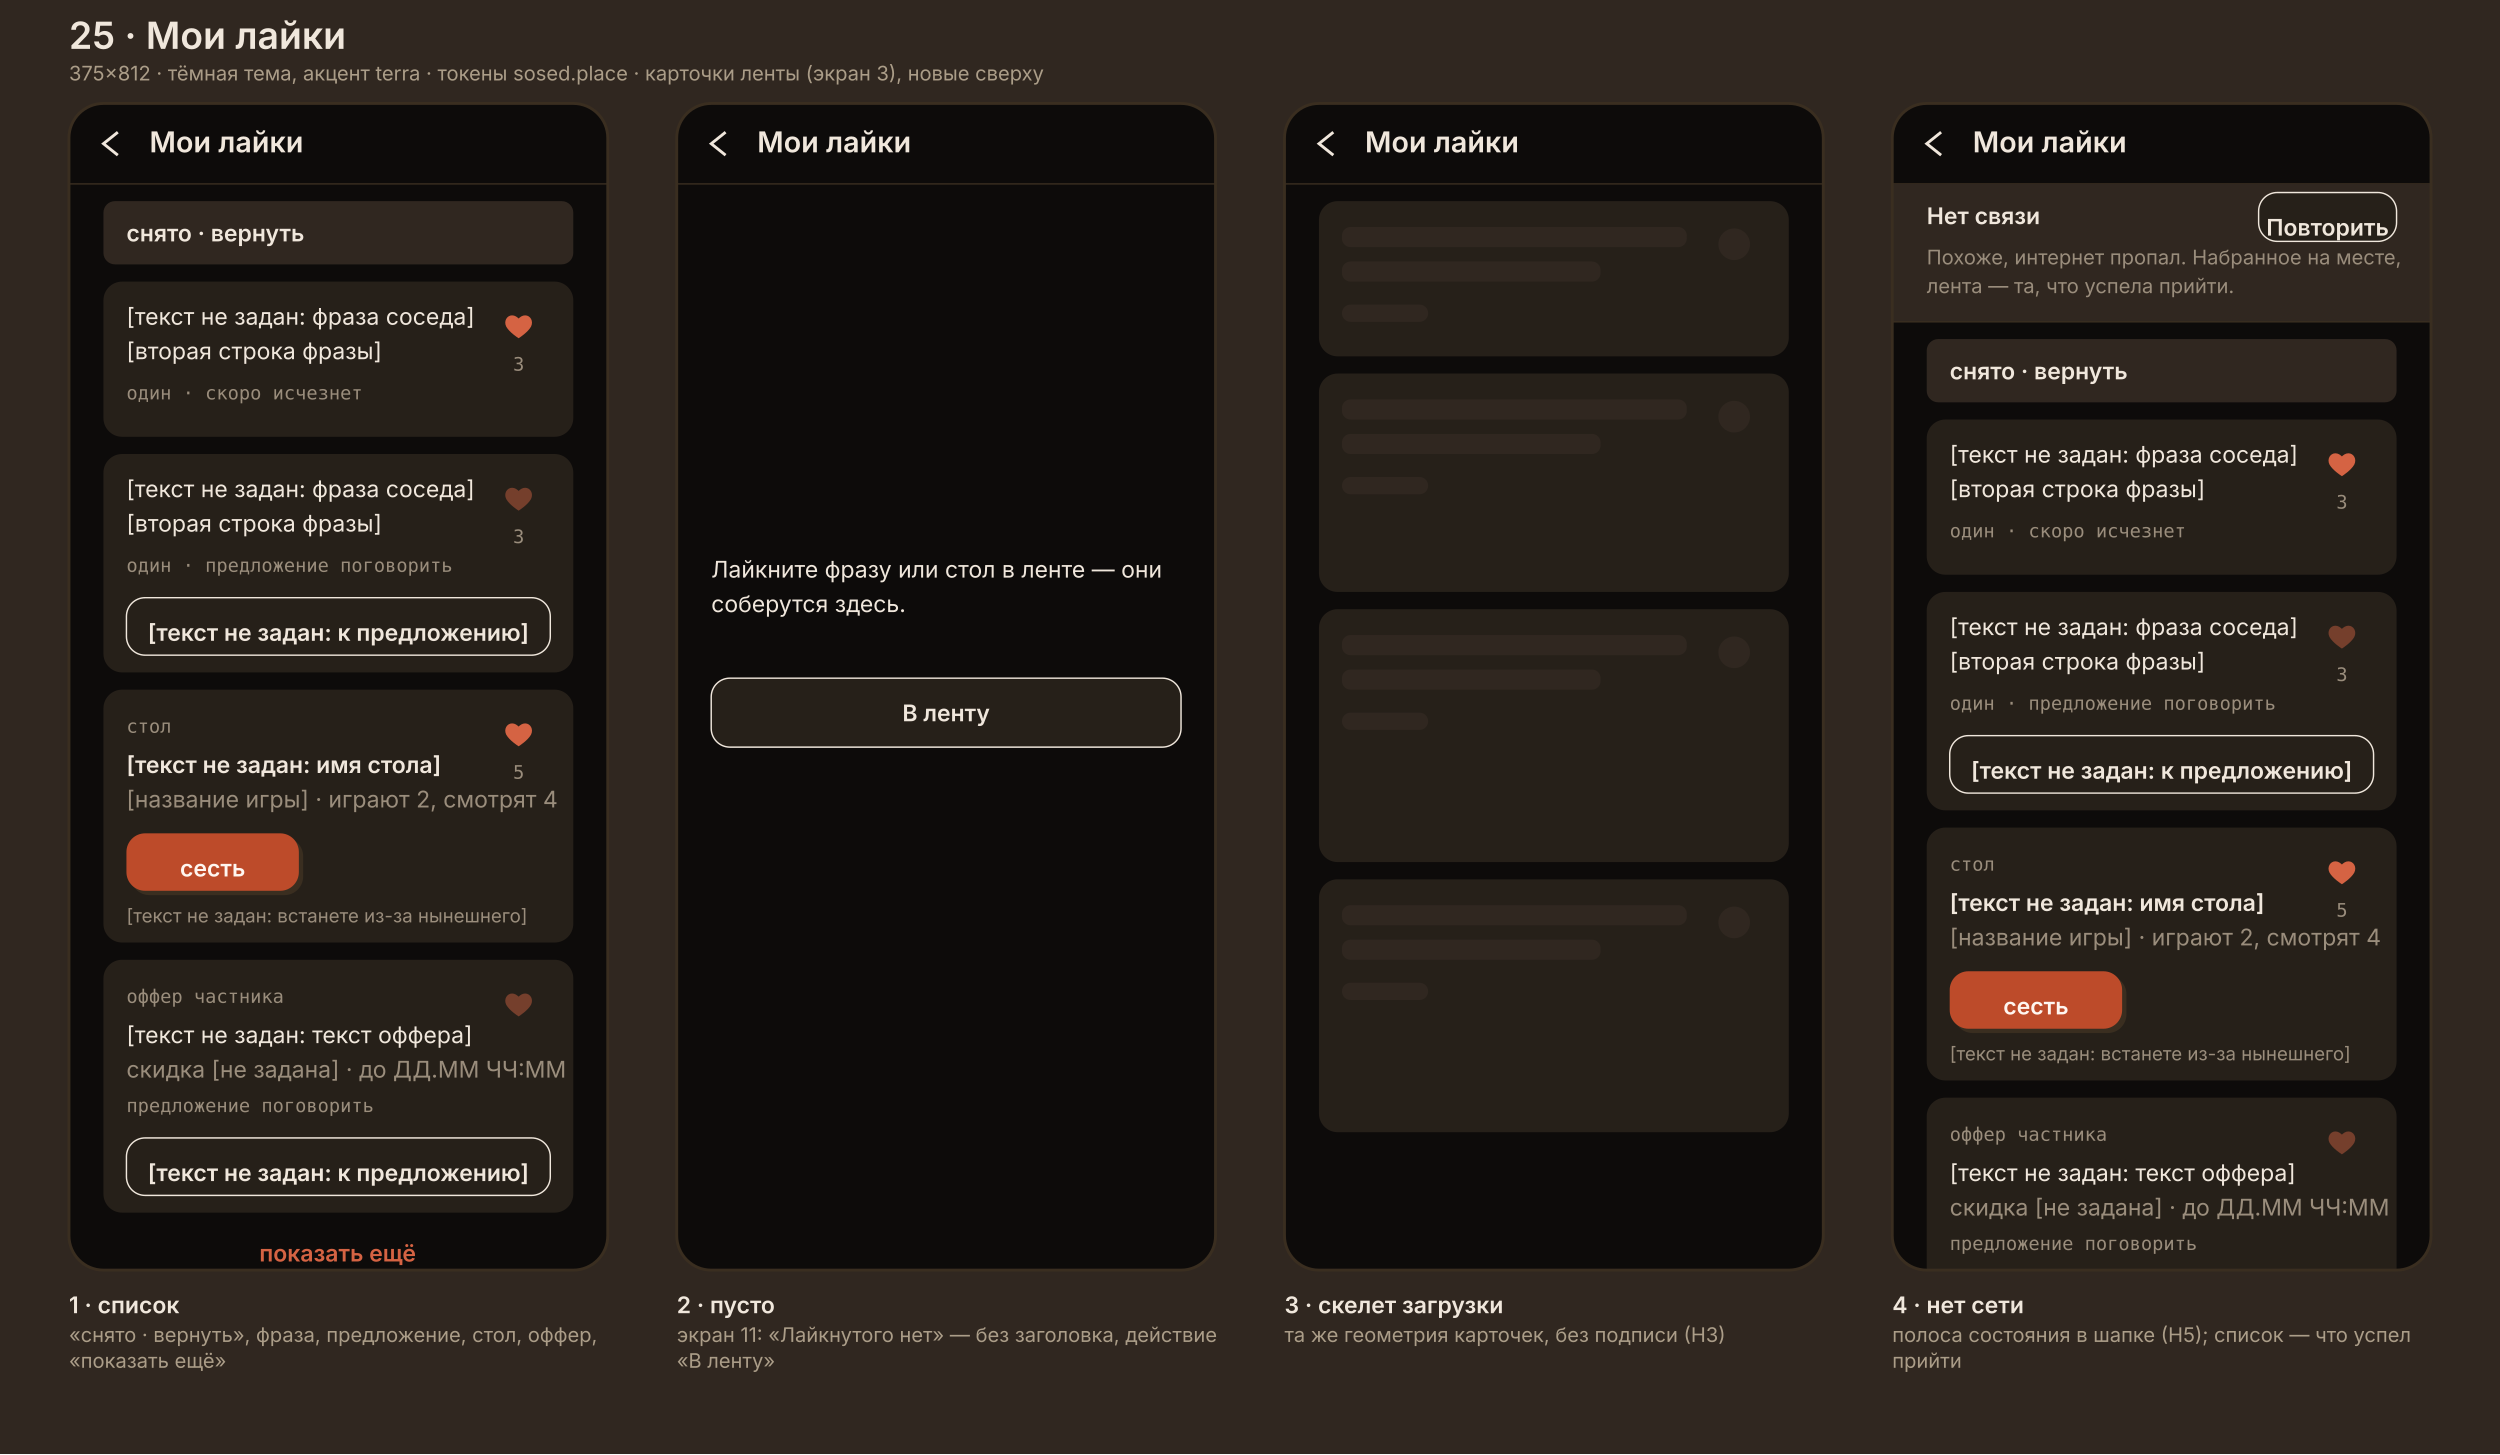
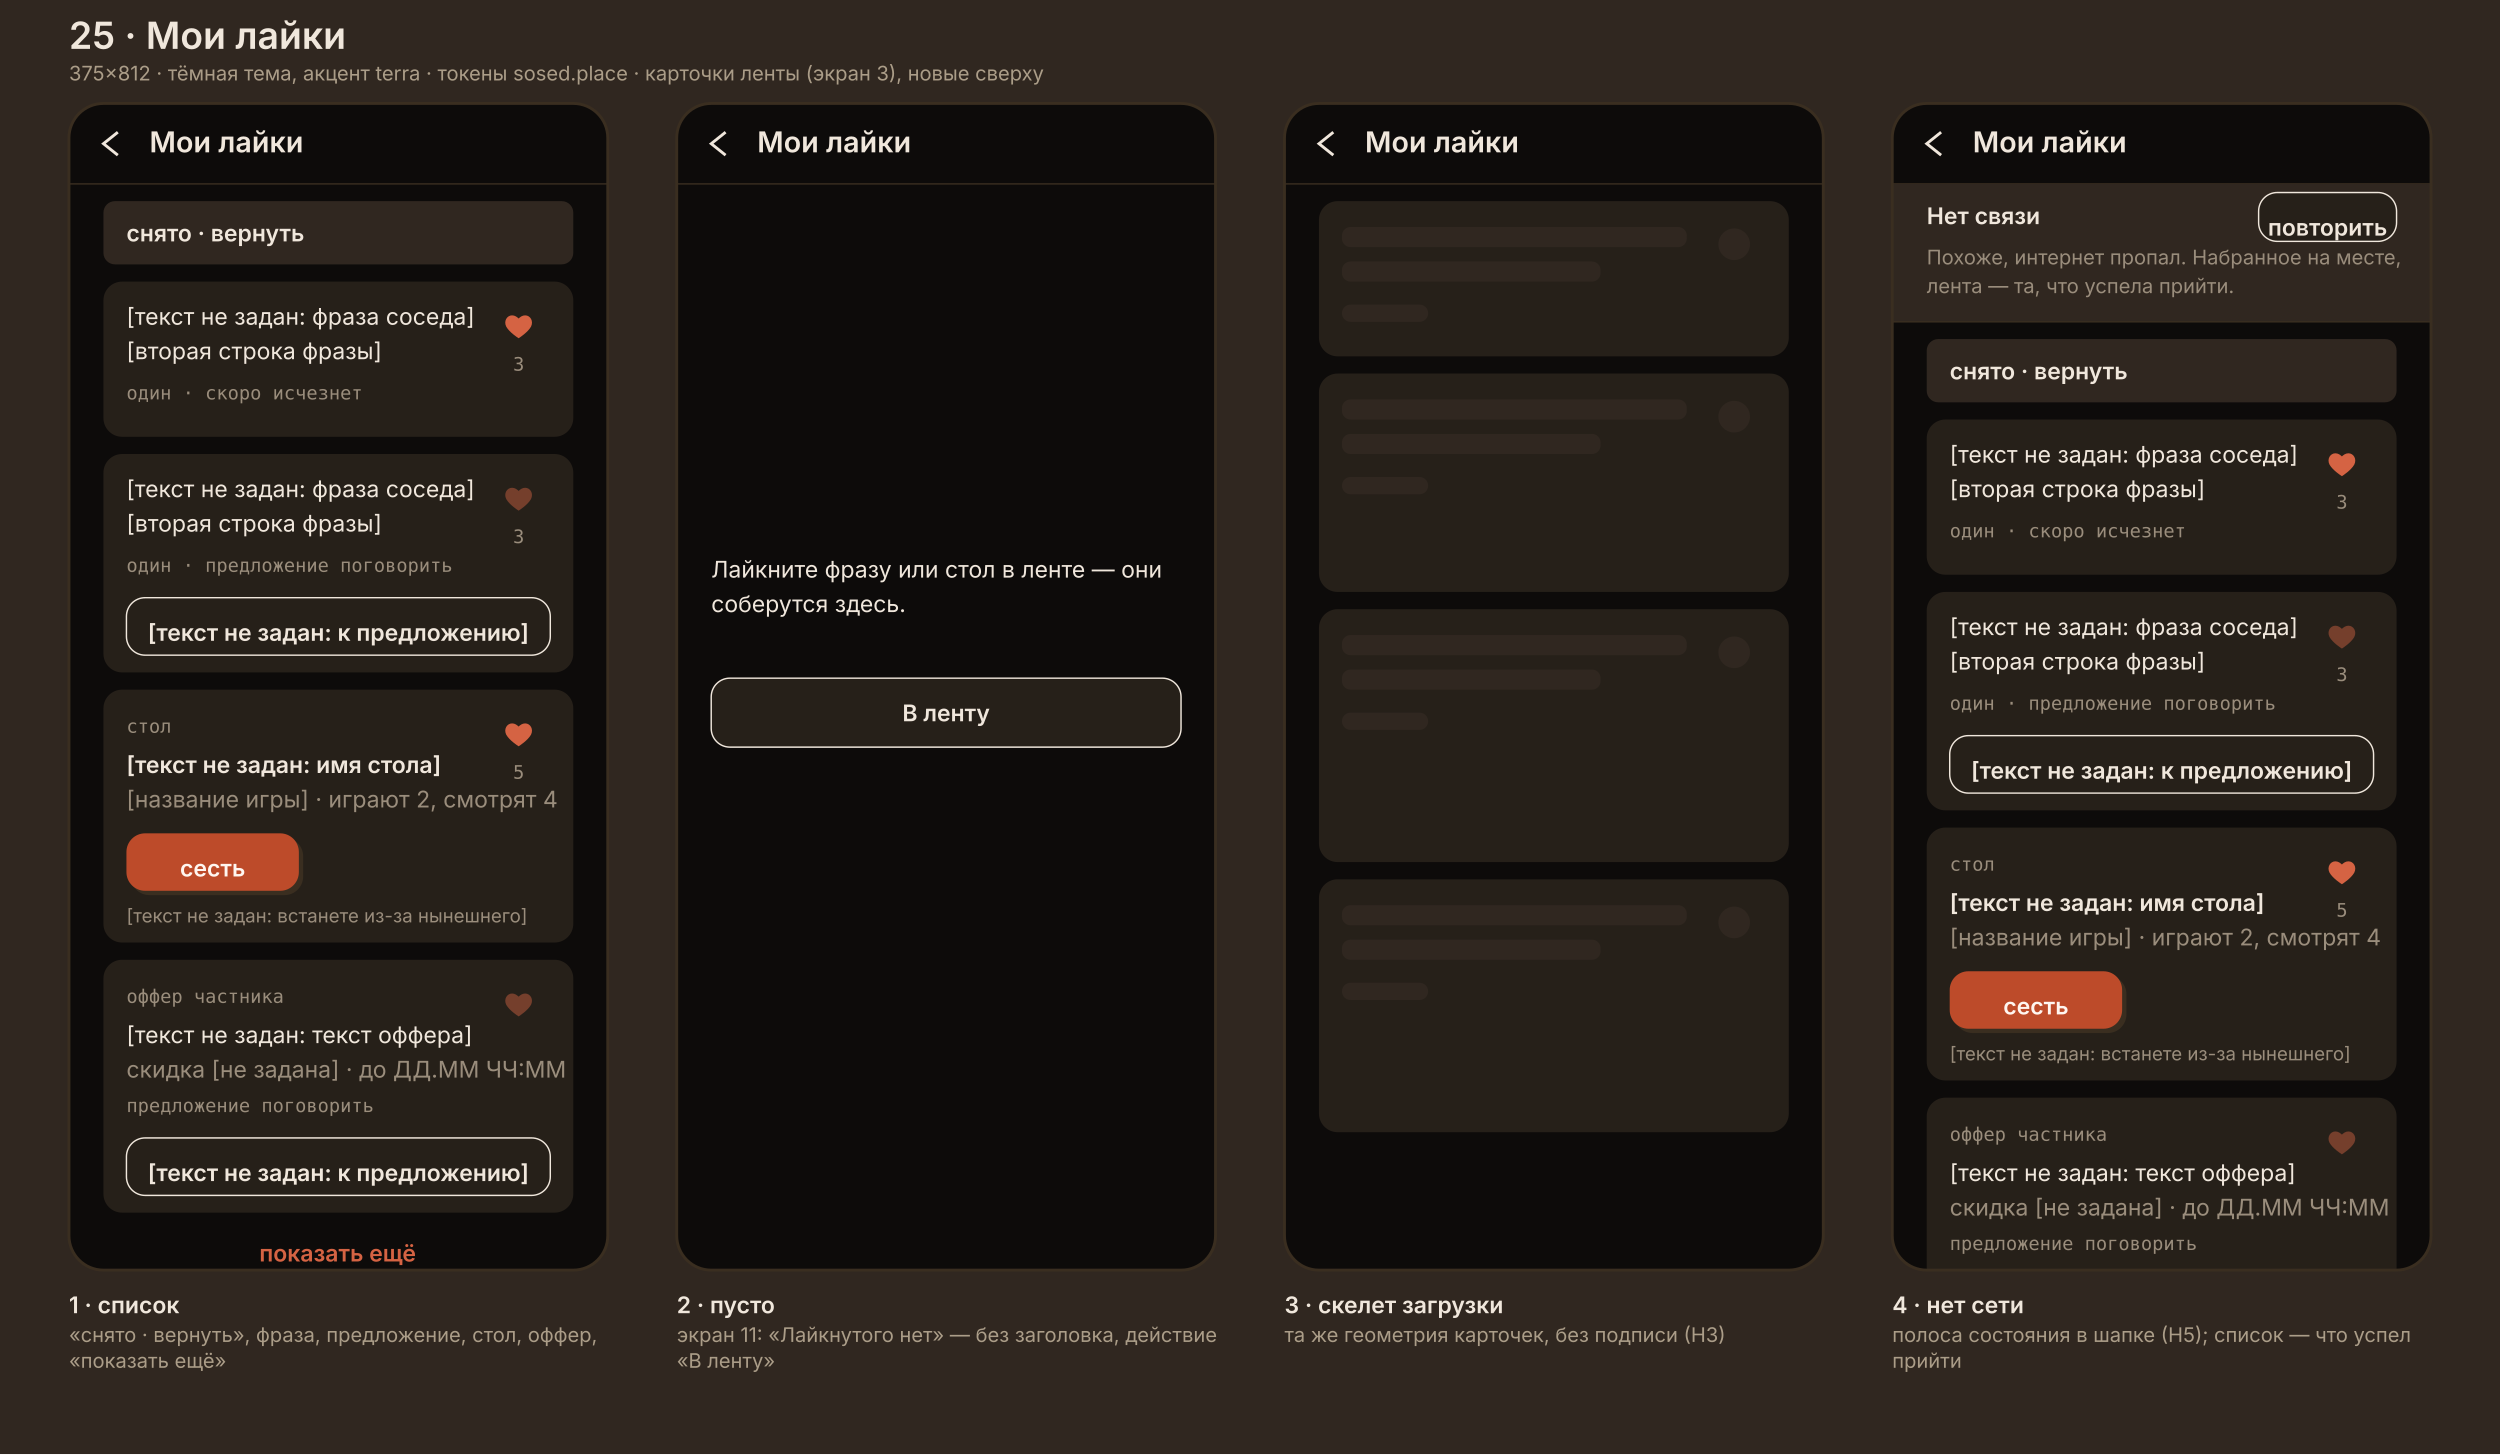
<svg xmlns="http://www.w3.org/2000/svg" width="1740" height="1012" viewBox="0 0 1740 1012">
  <style>
    @font-face { font-family: "Golos Text"; font-weight: 400 600;
      src: url(/fonts/q5uCsoe9Lv5t7Meb31EcExN8hA.woff2) format("woff2"); }
    @font-face { font-family: "JetBrains Mono"; font-weight: 400;
      src: url(/fonts/tDbv2o-flEEny0FZhsfKu5WU4zr3E_BX0PnT8RD8yKwBNntkaToggR7BYRbKPxDcwg.woff2) format("woff2"); }
    text { font-family: "Golos Text", Inter, system-ui, sans-serif; }
    .t    { font-size: 16px; font-weight: 400; fill: #f0e7dc; }
    .tb   { font-size: 16px; font-weight: 600; fill: #f0e7dc; }
    .h    { font-size: 20px; font-weight: 600; fill: #f0e7dc; }
    .m    { font-size: 16px; font-weight: 400; fill: #9a8d7c; }
    .mb   { font-size: 16px; font-weight: 600; fill: #9a8d7c; }
    .err  { font-size: 16px; font-weight: 400; fill: #ef7a6a; }
    .acc  { font-size: 16px; font-weight: 600; fill: #d56343; }
    .code { font-family: "JetBrains Mono", ui-monospace, monospace; font-size: 26px; fill: #f0e7dc; letter-spacing: 1px; }
    .mono { font-family: "JetBrains Mono", ui-monospace, monospace; font-size: 13px; fill: #9a8d7c; }
    .cap  { font-size: 16px; font-weight: 600; fill: #f0e7dc; }
    .capm { font-size: 14px; font-weight: 400; fill: #ab9d88; }
    .sheet { font-size: 26px; font-weight: 600; fill: #f0e7dc; }
    .sheetm { font-size: 14px; font-weight: 400; fill: #ab9d88; }
</style>
  <rect width="1740" height="1012" style="fill:#302720" />
  <text x="48" y="34" class="sheet">25 · Мои лайки</text>
  <text x="48" y="56" class="sheetm">375×812 · тёмная тема, акцент terra · токены sosed.place · карточки ленты (экран 3), новые сверху</text>
  <g transform="translate(48,72)">
    <clipPath id="c0">
      <rect width="375" height="812" rx="24" />
    </clipPath>
    <g clip-path="url(#c0)">
      <rect x="0" y="0" width="375" height="812" rx="0" style="fill:#0d0b0a;" />
      <rect x="0" y="0" width="375" height="56" rx="0" style="fill:#0d0b0a;" />
      <line x1="0" y1="56" x2="375" y2="56" style="stroke:#3a2e20;stroke-width:1" />
      <path d="M34 20 L24 28 L34 36" style="fill:none;stroke:#f0e7dc;stroke-width:2" />
      <text x="56" y="34" class="h">Мои лайки</text>
      <rect x="24" y="68" width="327" height="44" rx="8" style="fill:#302720;" />
      <text x="40" y="96" class="tb">снято · вернуть</text>
      <rect x="24" y="124" width="327" height="108" rx="13" style="fill:#262019;" />
      <text x="40" y="154" class="t">[текст не задан: фраза соседа]</text>
      <text x="40" y="178" class="t">[вторая строка фразы]</text>
      <text x="40" y="206" class="mono">один · скоро исчезнет</text>
      <path transform="translate(303,145) scale(0.83)" d="M12 21s-7-4.5-9.5-9C.5 8 3 4 6.5 4c2 0 3.5 1 5.5 3 2-2 3.5-3 5.5-3C21 4 23.5 8 21.5 12 19 16.5 12 21 12 21z" style="fill:#d56343;stroke:#d56343;stroke-width:2" />
      <text x="313" y="186" class="mono" text-anchor="middle">3</text>
      <rect x="24" y="244" width="327" height="152" rx="13" style="fill:#262019;" />
      <text x="40" y="274" class="t">[текст не задан: фраза соседа]</text>
      <text x="40" y="298" class="t">[вторая строка фразы]</text>
      <text x="40" y="326" class="mono">один · предложение поговорить</text>
      <path transform="translate(303,265) scale(0.83)" d="M12 21s-7-4.5-9.5-9C.5 8 3 4 6.5 4c2 0 3.5 1 5.5 3 2-2 3.5-3 5.5-3C21 4 23.5 8 21.5 12 19 16.5 12 21 12 21z" style="fill:#d56343;stroke:#d56343;stroke-width:2" opacity="0.45" />
      <text x="313" y="306" class="mono" text-anchor="middle">3</text>
      <rect x="40" y="344" width="295" height="40" rx="13" style="fill:#262019;stroke:#f0e7dc;stroke-width:1;" />
      <text x="187.5" y="374" class="tb" text-anchor="middle">[текст не задан: к предложению]</text>
      <rect x="24" y="408" width="327" height="176" rx="13" style="fill:#262019;" />
      <text x="40" y="438" class="mono">стол</text>
      <text x="40" y="466" class="tb">[текст не задан: имя стола]</text>
      <text x="40" y="490" class="m">[название игры] · играют 2, смотрят 4</text>
      <path transform="translate(303,429) scale(0.83)" d="M12 21s-7-4.5-9.5-9C.5 8 3 4 6.5 4c2 0 3.5 1 5.5 3 2-2 3.5-3 5.5-3C21 4 23.5 8 21.5 12 19 16.5 12 21 12 21z" style="fill:#d56343;stroke:#d56343;stroke-width:2" />
      <text x="313" y="470" class="mono" text-anchor="middle">5</text>
      <rect x="43" y="511" width="120" height="40" rx="13" style="fill:#3a2e20;" />
      <rect x="40" y="508" width="120" height="40" rx="13" style="fill:#bd4b2a;" />
      <text x="100.0" y="538" class="tb" text-anchor="middle" style="fill:#fff6f0">сесть</text>
      <text x="40" y="570" class="m" style="font-size:13px">[текст не задан: встанете из-за нынешнего]</text>
      <rect x="24" y="596" width="327" height="176" rx="13" style="fill:#262019;" />
      <text x="40" y="626" class="mono">оффер частника</text>
      <text x="40" y="654" class="t">[текст не задан: текст оффера]</text>
      <text x="40" y="678" class="m">скидка [не задана] · до ДД.ММ ЧЧ:ММ</text>
      <text x="40" y="702" class="mono">предложение поговорить</text>
      <path transform="translate(303,617) scale(0.83)" d="M12 21s-7-4.5-9.5-9C.5 8 3 4 6.5 4c2 0 3.5 1 5.5 3 2-2 3.5-3 5.5-3C21 4 23.5 8 21.5 12 19 16.5 12 21 12 21z" style="fill:#d56343;stroke:#d56343;stroke-width:2" opacity="0.45" />
      <rect x="40" y="720" width="295" height="40" rx="13" style="fill:#262019;stroke:#f0e7dc;stroke-width:1;" />
      <text x="187.5" y="750" class="tb" text-anchor="middle">[текст не задан: к предложению]</text>
      <text x="187" y="806" class="acc" text-anchor="middle">показать ещё</text>
    </g>
    <rect width="375" height="812" rx="24" style="fill:none;stroke:#3a2e20;stroke-width:2" />
    <text x="0" y="842" class="cap">1 · список</text>
    <text x="0" y="862" class="capm">«снято · вернуть», фраза, предложение, стол, оффер,</text>
    <text x="0" y="880" class="capm">«показать ещё»</text>
  </g>
  <g transform="translate(471,72)">
    <clipPath id="c1">
      <rect width="375" height="812" rx="24" />
    </clipPath>
    <g clip-path="url(#c1)">
      <rect x="0" y="0" width="375" height="812" rx="0" style="fill:#0d0b0a;" />
      <rect x="0" y="0" width="375" height="56" rx="0" style="fill:#0d0b0a;" />
      <line x1="0" y1="56" x2="375" y2="56" style="stroke:#3a2e20;stroke-width:1" />
      <path d="M34 20 L24 28 L34 36" style="fill:none;stroke:#f0e7dc;stroke-width:2" />
      <text x="56" y="34" class="h">Мои лайки</text>
      <text x="24" y="330" class="t">Лайкните фразу или стол в ленте — они</text>
      <text x="24" y="354" class="t">соберутся здесь.</text>
      <rect x="24" y="400" width="327" height="48" rx="13" style="fill:#262019;stroke:#f0e7dc;stroke-width:1;" />
      <text x="187.5" y="430" class="tb" text-anchor="middle">В ленту</text>
    </g>
    <rect width="375" height="812" rx="24" style="fill:none;stroke:#3a2e20;stroke-width:2" />
    <text x="0" y="842" class="cap">2 · пусто</text>
    <text x="0" y="862" class="capm">экран 11: «Лайкнутого нет» — без заголовка, действие</text>
    <text x="0" y="880" class="capm">«В ленту»</text>
  </g>
  <g transform="translate(894,72)">
    <clipPath id="c2">
      <rect width="375" height="812" rx="24" />
    </clipPath>
    <g clip-path="url(#c2)">
      <rect x="0" y="0" width="375" height="812" rx="0" style="fill:#0d0b0a;" />
      <rect x="0" y="0" width="375" height="56" rx="0" style="fill:#0d0b0a;" />
      <line x1="0" y1="56" x2="375" y2="56" style="stroke:#3a2e20;stroke-width:1" />
      <path d="M34 20 L24 28 L34 36" style="fill:none;stroke:#f0e7dc;stroke-width:2" />
      <text x="56" y="34" class="h">Мои лайки</text>
      <rect x="24" y="68" width="327" height="108" rx="13" style="fill:#262019;" />
      <rect x="40" y="86" width="240" height="14" rx="6" style="fill:#302720;" />
      <rect x="40" y="110" width="180" height="14" rx="6" style="fill:#302720;" />
      <rect x="40" y="140" width="60" height="12" rx="6" style="fill:#302720;" />
      <circle cx="313" cy="98" r="11" style="fill:#302720" />
      <rect x="24" y="188" width="327" height="152" rx="13" style="fill:#262019;" />
      <rect x="40" y="206" width="240" height="14" rx="6" style="fill:#302720;" />
      <rect x="40" y="230" width="180" height="14" rx="6" style="fill:#302720;" />
      <rect x="40" y="260" width="60" height="12" rx="6" style="fill:#302720;" />
      <circle cx="313" cy="218" r="11" style="fill:#302720" />
      <rect x="24" y="352" width="327" height="176" rx="13" style="fill:#262019;" />
      <rect x="40" y="370" width="240" height="14" rx="6" style="fill:#302720;" />
      <rect x="40" y="394" width="180" height="14" rx="6" style="fill:#302720;" />
      <rect x="40" y="424" width="60" height="12" rx="6" style="fill:#302720;" />
      <circle cx="313" cy="382" r="11" style="fill:#302720" />
      <rect x="24" y="540" width="327" height="176" rx="13" style="fill:#262019;" />
      <rect x="40" y="558" width="240" height="14" rx="6" style="fill:#302720;" />
      <rect x="40" y="582" width="180" height="14" rx="6" style="fill:#302720;" />
      <rect x="40" y="612" width="60" height="12" rx="6" style="fill:#302720;" />
      <circle cx="313" cy="570" r="11" style="fill:#302720" />
    </g>
    <rect width="375" height="812" rx="24" style="fill:none;stroke:#3a2e20;stroke-width:2" />
    <text x="0" y="842" class="cap">3 · скелет загрузки</text>
    <text x="0" y="862" class="capm">та же геометрия карточек, без подписи (Н3)</text>
  </g>
  <g transform="translate(1317,72)">
    <clipPath id="c3">
      <rect width="375" height="812" rx="24" />
    </clipPath>
    <g clip-path="url(#c3)">
      <rect x="0" y="0" width="375" height="812" rx="0" style="fill:#0d0b0a;" />
      <rect x="0" y="0" width="375" height="56" rx="0" style="fill:#0d0b0a;" />
      <line x1="0" y1="56" x2="375" y2="56" style="stroke:#3a2e20;stroke-width:1" />
      <path d="M34 20 L24 28 L34 36" style="fill:none;stroke:#f0e7dc;stroke-width:2" />
      <text x="56" y="34" class="h">Мои лайки</text>
      <rect x="0" y="56" width="375" height="96" rx="0" style="fill:#302720;" />
      <text x="24" y="84" class="tb">Нет связи</text>
      <rect x="255" y="62" width="96" height="34" rx="13" style="fill:#262019;stroke:#f0e7dc;stroke-width:1;" />
-       <text x="303.0" y="92" class="tb" text-anchor="middle">Повторить</text>
+       <text x="303.0" y="92" class="tb" text-anchor="middle">повторить</text>
      <text x="24" y="112" class="m" style="font-size:14px">Похоже, интернет пропал. Набранное на месте,</text>
      <text x="24" y="132" class="m" style="font-size:14px">лента — та, что успела прийти.</text>
      <line x1="0" y1="152" x2="375" y2="152" style="stroke:#3a2e20;stroke-width:1" />
      <rect x="24" y="164" width="327" height="44" rx="8" style="fill:#302720;" />
      <text x="40" y="192" class="tb">снято · вернуть</text>
      <rect x="24" y="220" width="327" height="108" rx="13" style="fill:#262019;" />
      <text x="40" y="250" class="t">[текст не задан: фраза соседа]</text>
      <text x="40" y="274" class="t">[вторая строка фразы]</text>
      <text x="40" y="302" class="mono">один · скоро исчезнет</text>
      <path transform="translate(303,241) scale(0.83)" d="M12 21s-7-4.5-9.5-9C.5 8 3 4 6.5 4c2 0 3.5 1 5.5 3 2-2 3.5-3 5.5-3C21 4 23.5 8 21.5 12 19 16.5 12 21 12 21z" style="fill:#d56343;stroke:#d56343;stroke-width:2" />
      <text x="313" y="282" class="mono" text-anchor="middle">3</text>
      <rect x="24" y="340" width="327" height="152" rx="13" style="fill:#262019;" />
      <text x="40" y="370" class="t">[текст не задан: фраза соседа]</text>
      <text x="40" y="394" class="t">[вторая строка фразы]</text>
      <text x="40" y="422" class="mono">один · предложение поговорить</text>
      <path transform="translate(303,361) scale(0.83)" d="M12 21s-7-4.5-9.5-9C.5 8 3 4 6.5 4c2 0 3.5 1 5.5 3 2-2 3.5-3 5.5-3C21 4 23.5 8 21.5 12 19 16.5 12 21 12 21z" style="fill:#d56343;stroke:#d56343;stroke-width:2" opacity="0.45" />
      <text x="313" y="402" class="mono" text-anchor="middle">3</text>
      <rect x="40" y="440" width="295" height="40" rx="13" style="fill:#262019;stroke:#f0e7dc;stroke-width:1;" />
      <text x="187.5" y="470" class="tb" text-anchor="middle">[текст не задан: к предложению]</text>
      <rect x="24" y="504" width="327" height="176" rx="13" style="fill:#262019;" />
      <text x="40" y="534" class="mono">стол</text>
      <text x="40" y="562" class="tb">[текст не задан: имя стола]</text>
      <text x="40" y="586" class="m">[название игры] · играют 2, смотрят 4</text>
      <path transform="translate(303,525) scale(0.83)" d="M12 21s-7-4.5-9.5-9C.5 8 3 4 6.5 4c2 0 3.5 1 5.5 3 2-2 3.5-3 5.5-3C21 4 23.5 8 21.5 12 19 16.5 12 21 12 21z" style="fill:#d56343;stroke:#d56343;stroke-width:2" />
      <text x="313" y="566" class="mono" text-anchor="middle">5</text>
      <rect x="43" y="607" width="120" height="40" rx="13" style="fill:#3a2e20;" />
      <rect x="40" y="604" width="120" height="40" rx="13" style="fill:#bd4b2a;" />
      <text x="100.0" y="634" class="tb" text-anchor="middle" style="fill:#fff6f0">сесть</text>
      <text x="40" y="666" class="m" style="font-size:13px">[текст не задан: встанете из-за нынешнего]</text>
      <rect x="24" y="692" width="327" height="176" rx="13" style="fill:#262019;" />
      <text x="40" y="722" class="mono">оффер частника</text>
      <text x="40" y="750" class="t">[текст не задан: текст оффера]</text>
      <text x="40" y="774" class="m">скидка [не задана] · до ДД.ММ ЧЧ:ММ</text>
      <text x="40" y="798" class="mono">предложение поговорить</text>
      <path transform="translate(303,713) scale(0.83)" d="M12 21s-7-4.5-9.5-9C.5 8 3 4 6.5 4c2 0 3.5 1 5.5 3 2-2 3.5-3 5.5-3C21 4 23.5 8 21.5 12 19 16.5 12 21 12 21z" style="fill:#d56343;stroke:#d56343;stroke-width:2" opacity="0.45" />
      <rect x="40" y="816" width="295" height="40" rx="13" style="fill:#262019;stroke:#f0e7dc;stroke-width:1;" />
      <text x="187.5" y="846" class="tb" text-anchor="middle">[текст не задан: к предложению]</text>
    </g>
    <rect width="375" height="812" rx="24" style="fill:none;stroke:#3a2e20;stroke-width:2" />
    <text x="0" y="842" class="cap">4 · нет сети</text>
    <text x="0" y="862" class="capm">полоса состояния в шапке (Н5); список — что успел</text>
    <text x="0" y="880" class="capm">прийти</text>
  </g>
</svg>
